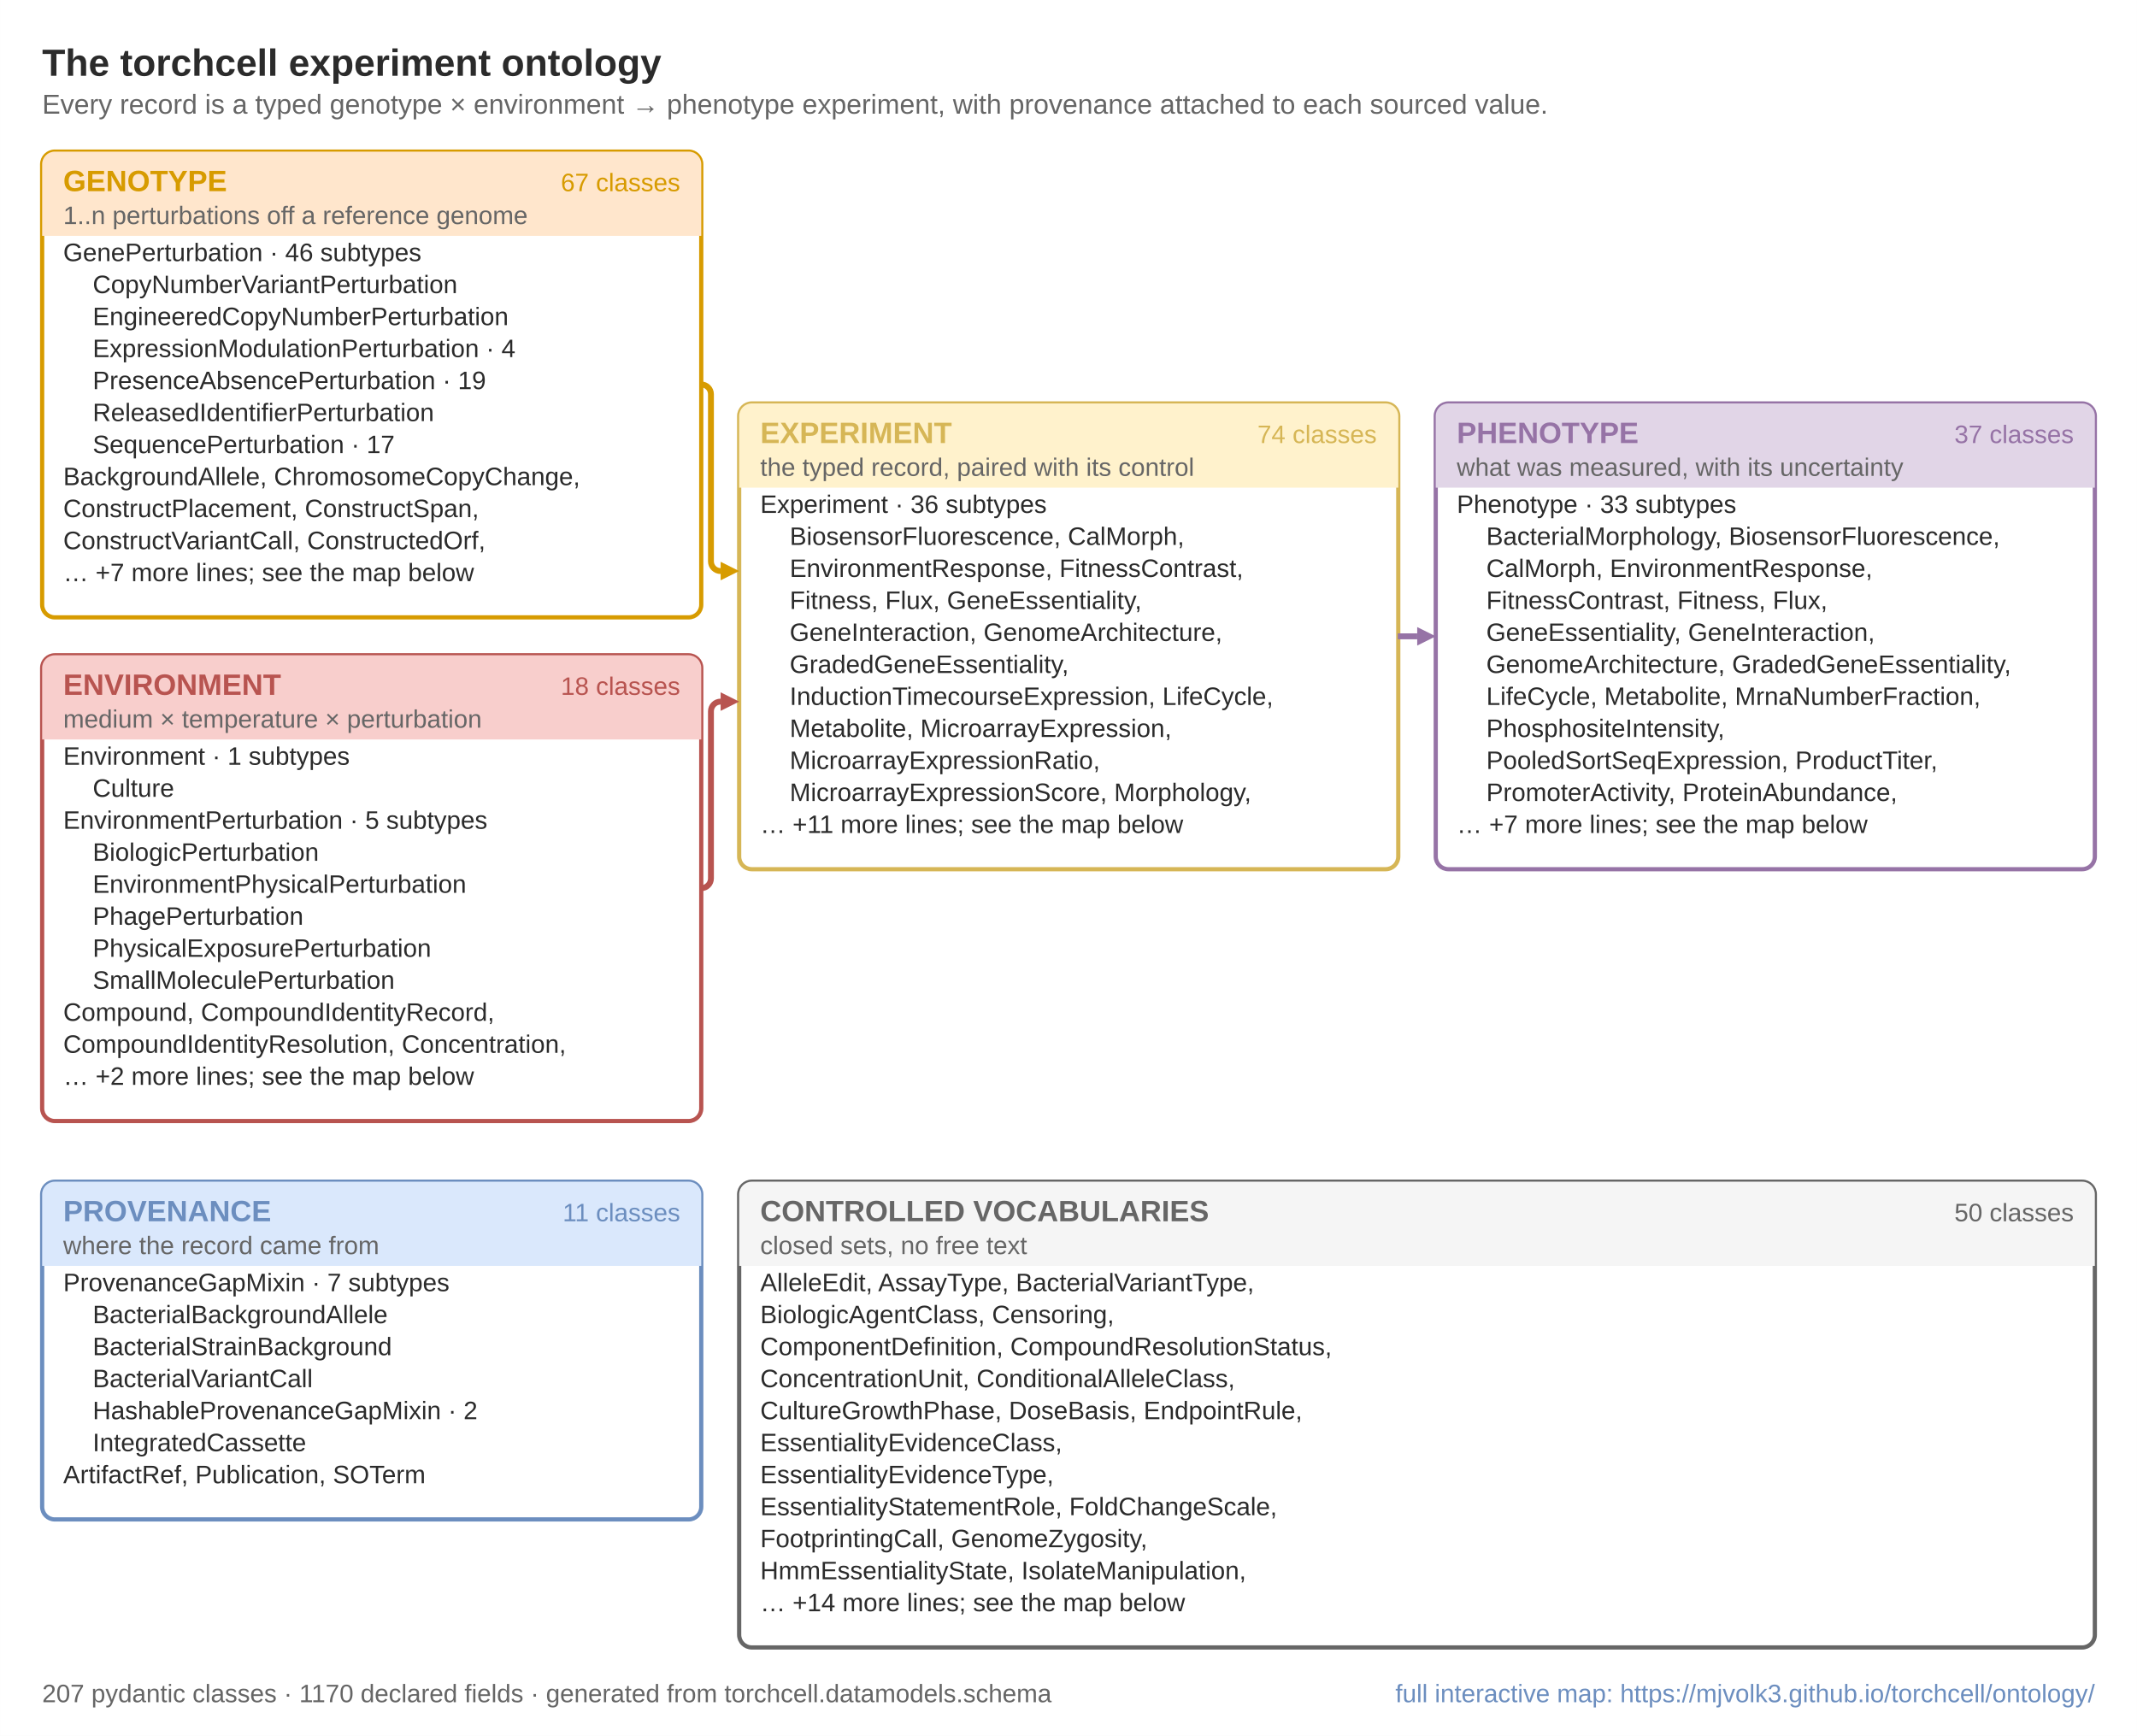
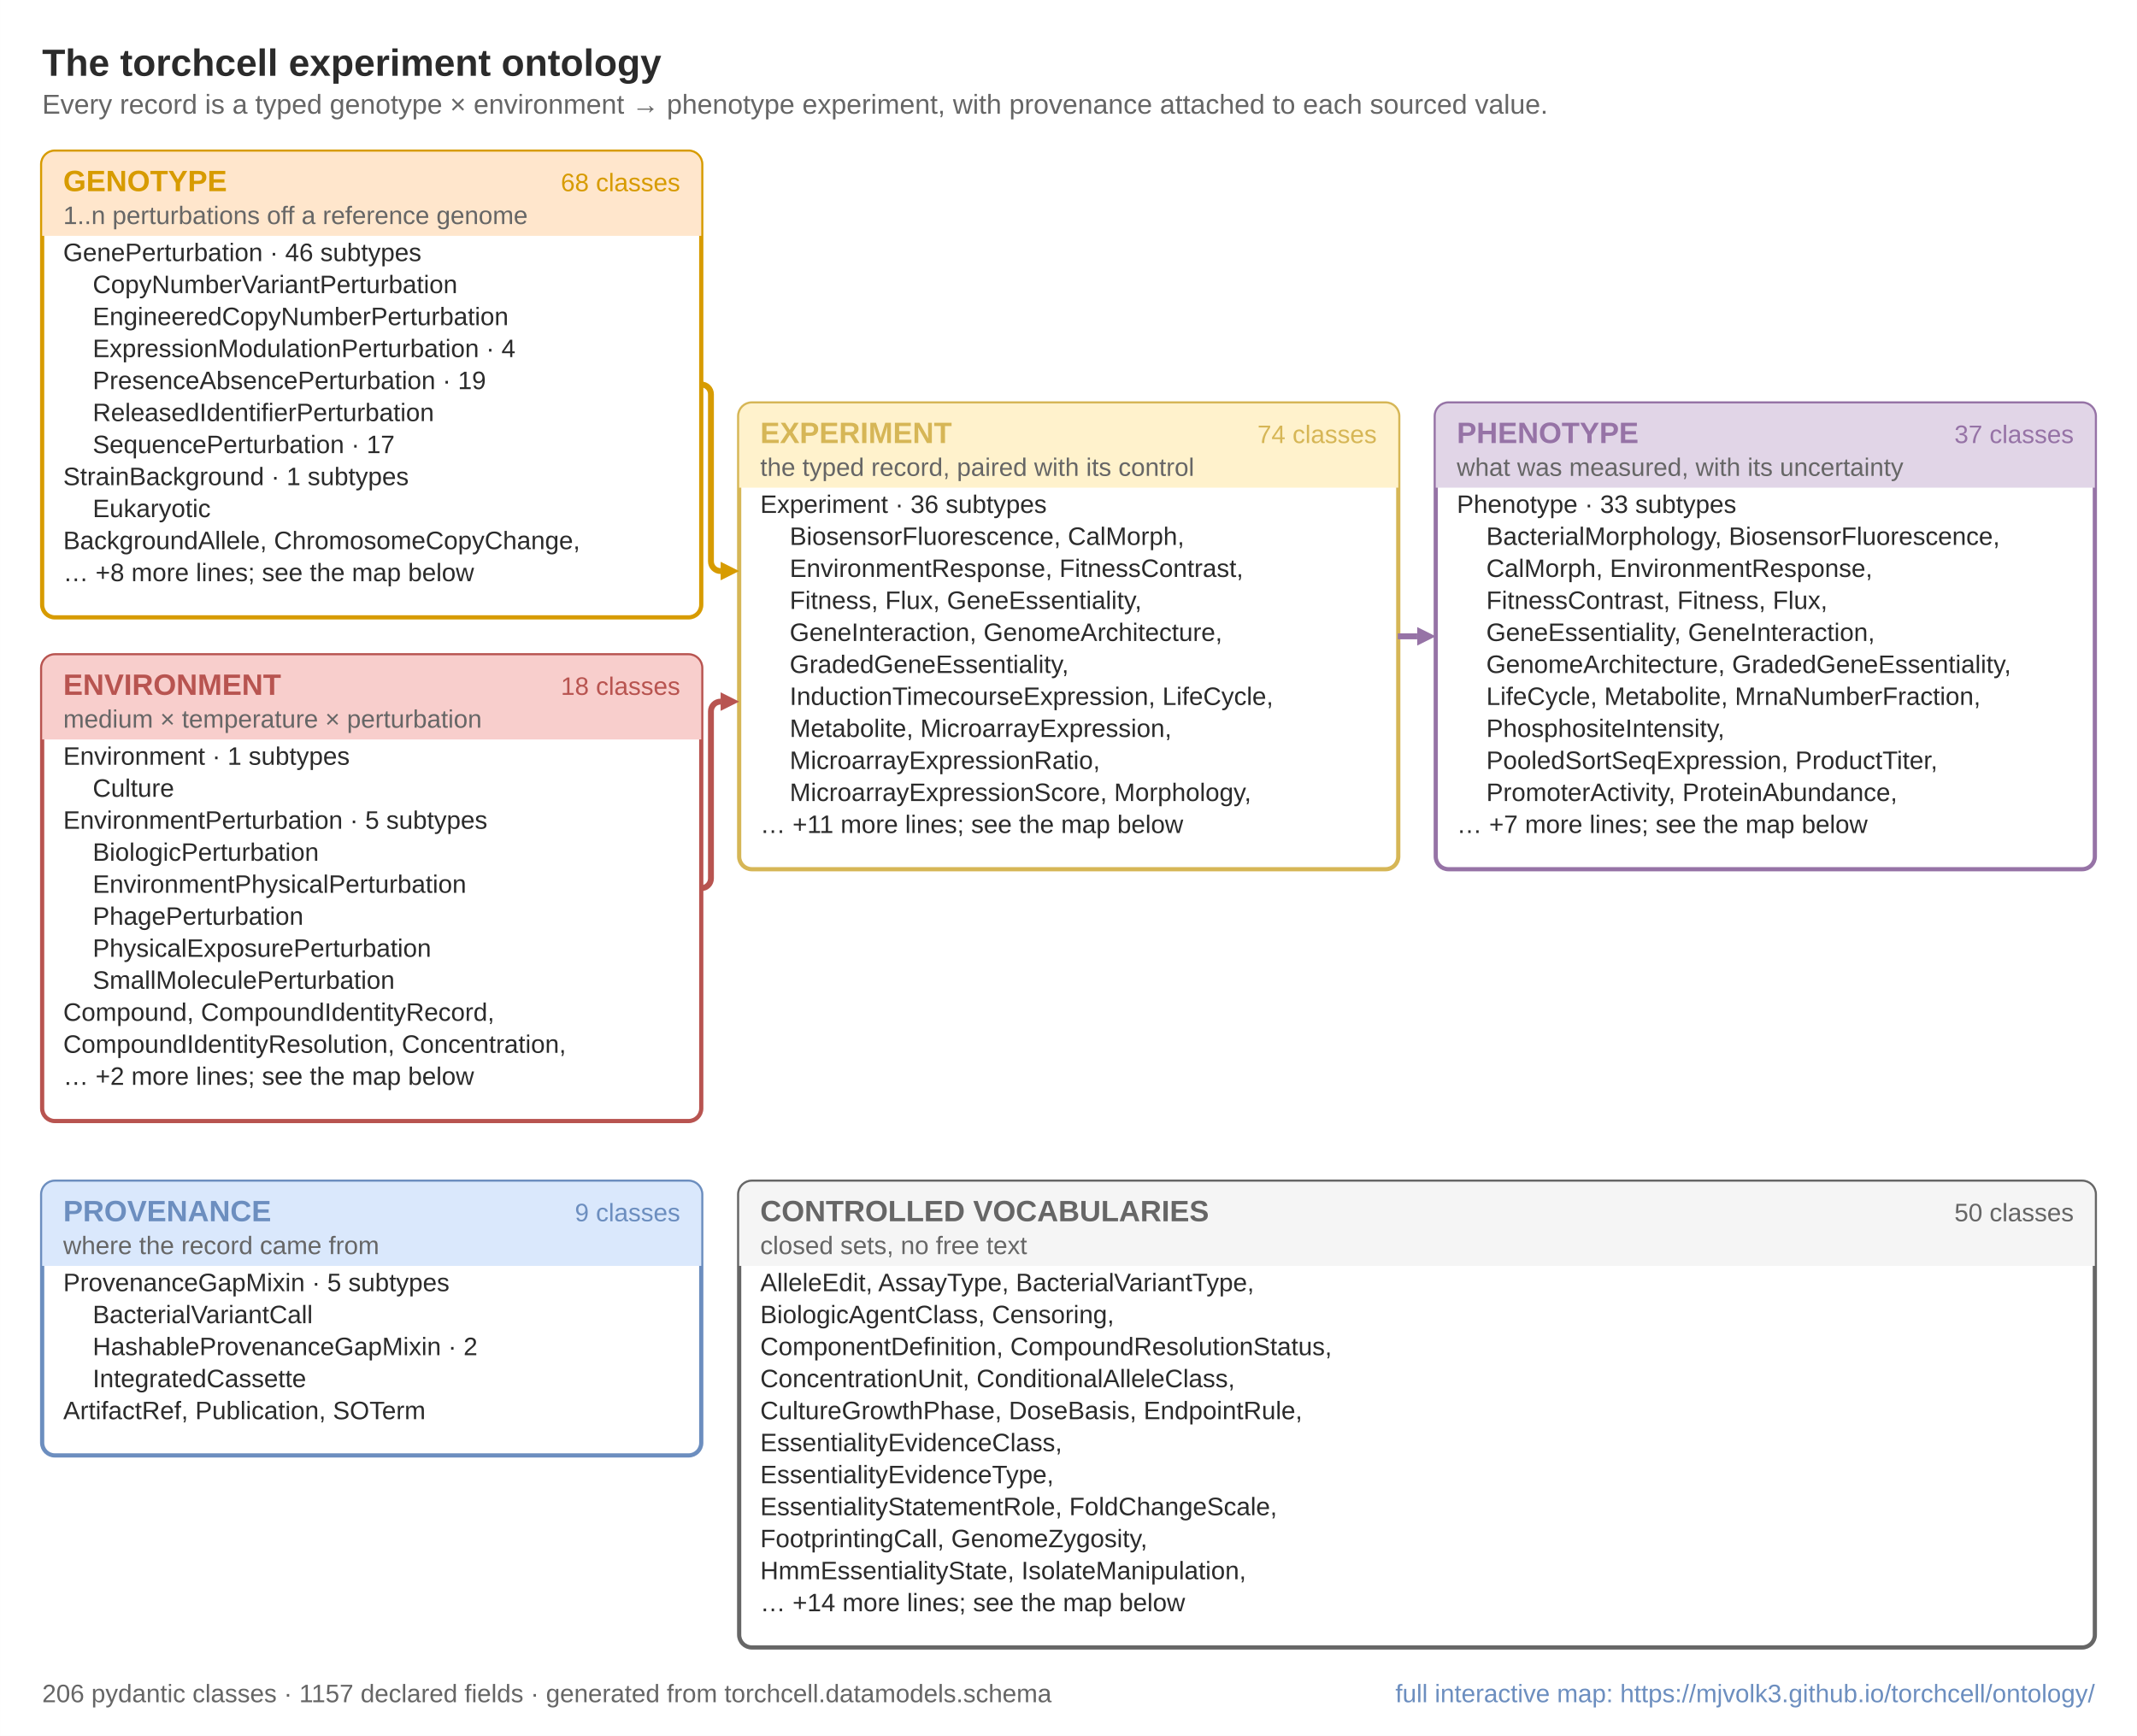
<svg xmlns="http://www.w3.org/2000/svg" width="179.00mm" height="145.41mm" viewBox="0 0 507.4 412.2" font-family="Arial, Helvetica, sans-serif">
  <style>text{font-family:Arial,Helvetica,sans-serif}</style>
  <rect width="100%" height="100%" fill="#FFFFFF" />
  <text x="10.0" y="18.0" font-size="9" font-weight="700" fill="#2B2B2B">The torchcell experiment ontology</text>
  <text x="10.0" y="27.0" font-size="6.5" fill="#666666">Every record is a typed genotype × environment → phenotype experiment, with provenance attached to each sourced value.</text>
  <rect x="10.0" y="36.0" width="156.5" height="110.6" rx="3" fill="#FFFFFF" stroke="#D79B00" stroke-width="1" />
  <path d="M10.0 39.0 a3 3 0 0 1 3 -3 h150.5 a3 3 0 0 1 3 3 v17.0 h-156.5 Z" fill="#FFE6CC" />
  <text x="15.0" y="45.4" font-size="7" font-weight="700" fill="#D79B00">GENOTYPE</text>
-   <text x="161.5" y="45.4" font-size="6" text-anchor="end" fill="#D79B00">67 classes</text>
+   <text x="161.5" y="45.4" font-size="6" text-anchor="end" fill="#D79B00">68 classes</text>
  <text x="15.0" y="53.2" font-size="6" fill="#666666">1..n perturbations off a reference genome</text>
  <text x="15.0" y="62.0" font-size="6" fill="#2B2B2B">GenePerturbation  ·  46 subtypes</text>
  <text x="22.0" y="69.6" font-size="6" fill="#2B2B2B">CopyNumberVariantPerturbation</text>
  <text x="22.0" y="77.2" font-size="6" fill="#2B2B2B">EngineeredCopyNumberPerturbation</text>
  <text x="22.0" y="84.8" font-size="6" fill="#2B2B2B">ExpressionModulationPerturbation  ·  4</text>
  <text x="22.0" y="92.4" font-size="6" fill="#2B2B2B">PresenceAbsencePerturbation  ·  19</text>
  <text x="22.0" y="100.0" font-size="6" fill="#2B2B2B">ReleasedIdentifierPerturbation</text>
  <text x="22.0" y="107.6" font-size="6" fill="#2B2B2B">SequencePerturbation  ·  17</text>
-   <text x="15.0" y="115.2" font-size="6" fill="#2B2B2B">BackgroundAllele, ChromosomeCopyChange,</text>
-   <text x="15.0" y="122.8" font-size="6" fill="#2B2B2B">ConstructPlacement, ConstructSpan,</text>
-   <text x="15.0" y="130.4" font-size="6" fill="#2B2B2B">ConstructVariantCall, ConstructedOrf,</text>
-   <text x="15.0" y="138.0" font-size="6" fill="#2B2B2B">…  +7 more lines; see the map below</text>
+   <text x="15.0" y="115.2" font-size="6" fill="#2B2B2B">StrainBackground  ·  1 subtypes</text>
+   <text x="22.0" y="122.8" font-size="6" fill="#2B2B2B">Eukaryotic</text>
+   <text x="15.0" y="130.4" font-size="6" fill="#2B2B2B">BackgroundAllele, ChromosomeCopyChange,</text>
+   <text x="15.0" y="138.0" font-size="6" fill="#2B2B2B">…  +8 more lines; see the map below</text>
  <rect x="10.0" y="155.6" width="156.5" height="110.6" rx="3" fill="#FFFFFF" stroke="#B85450" stroke-width="1" />
  <path d="M10.0 158.6 a3 3 0 0 1 3 -3 h150.5 a3 3 0 0 1 3 3 v17.0 h-156.5 Z" fill="#F8CECC" />
  <text x="15.0" y="165.0" font-size="7" font-weight="700" fill="#B85450">ENVIRONMENT</text>
  <text x="161.5" y="165.0" font-size="6" text-anchor="end" fill="#B85450">18 classes</text>
  <text x="15.0" y="172.8" font-size="6" fill="#666666">medium × temperature × perturbation</text>
  <text x="15.0" y="181.6" font-size="6" fill="#2B2B2B">Environment  ·  1 subtypes</text>
  <text x="22.0" y="189.2" font-size="6" fill="#2B2B2B">Culture</text>
  <text x="15.0" y="196.8" font-size="6" fill="#2B2B2B">EnvironmentPerturbation  ·  5 subtypes</text>
  <text x="22.0" y="204.4" font-size="6" fill="#2B2B2B">BiologicPerturbation</text>
  <text x="22.0" y="212.0" font-size="6" fill="#2B2B2B">EnvironmentPhysicalPerturbation</text>
  <text x="22.0" y="219.6" font-size="6" fill="#2B2B2B">PhagePerturbation</text>
  <text x="22.0" y="227.2" font-size="6" fill="#2B2B2B">PhysicalExposurePerturbation</text>
  <text x="22.0" y="234.8" font-size="6" fill="#2B2B2B">SmallMoleculePerturbation</text>
  <text x="15.0" y="242.4" font-size="6" fill="#2B2B2B">Compound, CompoundIdentityRecord,</text>
  <text x="15.0" y="250.0" font-size="6" fill="#2B2B2B">CompoundIdentityResolution, Concentration,</text>
  <text x="15.0" y="257.6" font-size="6" fill="#2B2B2B">…  +2 more lines; see the map below</text>
  <rect x="175.5" y="95.8" width="156.5" height="110.6" rx="3" fill="#FFFFFF" stroke="#D6B656" stroke-width="1" />
  <path d="M175.5 98.8 a3 3 0 0 1 3 -3 h150.5 a3 3 0 0 1 3 3 v17.0 h-156.5 Z" fill="#FFF2CC" />
  <text x="180.5" y="105.2" font-size="7" font-weight="700" fill="#D6B656">EXPERIMENT</text>
  <text x="326.9" y="105.2" font-size="6" text-anchor="end" fill="#D6B656">74 classes</text>
  <text x="180.5" y="113.0" font-size="6" fill="#666666">the typed record, paired with its control</text>
  <text x="180.5" y="121.8" font-size="6" fill="#2B2B2B">Experiment  ·  36 subtypes</text>
  <text x="187.5" y="129.4" font-size="6" fill="#2B2B2B">BiosensorFluorescence, CalMorph,</text>
  <text x="187.5" y="137.0" font-size="6" fill="#2B2B2B">EnvironmentResponse, FitnessContrast,</text>
  <text x="187.5" y="144.6" font-size="6" fill="#2B2B2B">Fitness, Flux, GeneEssentiality,</text>
  <text x="187.5" y="152.2" font-size="6" fill="#2B2B2B">GeneInteraction, GenomeArchitecture,</text>
  <text x="187.5" y="159.8" font-size="6" fill="#2B2B2B">GradedGeneEssentiality,</text>
  <text x="187.5" y="167.4" font-size="6" fill="#2B2B2B">InductionTimecourseExpression, LifeCycle,</text>
  <text x="187.5" y="175.0" font-size="6" fill="#2B2B2B">Metabolite, MicroarrayExpression,</text>
  <text x="187.5" y="182.6" font-size="6" fill="#2B2B2B">MicroarrayExpressionRatio,</text>
  <text x="187.5" y="190.2" font-size="6" fill="#2B2B2B">MicroarrayExpressionScore, Morphology,</text>
  <text x="180.5" y="197.8" font-size="6" fill="#2B2B2B">…  +11 more lines; see the map below</text>
  <rect x="340.9" y="95.8" width="156.5" height="110.6" rx="3" fill="#FFFFFF" stroke="#9673A6" stroke-width="1" />
  <path d="M340.9 98.8 a3 3 0 0 1 3 -3 h150.5 a3 3 0 0 1 3 3 v17.0 h-156.5 Z" fill="#E1D5E7" />
  <text x="345.9" y="105.2" font-size="7" font-weight="700" fill="#9673A6">PHENOTYPE</text>
  <text x="492.4" y="105.2" font-size="6" text-anchor="end" fill="#9673A6">37 classes</text>
  <text x="345.9" y="113.0" font-size="6" fill="#666666">what was measured, with its uncertainty</text>
  <text x="345.9" y="121.8" font-size="6" fill="#2B2B2B">Phenotype  ·  33 subtypes</text>
  <text x="352.9" y="129.4" font-size="6" fill="#2B2B2B">BacterialMorphology, BiosensorFluorescence,</text>
  <text x="352.9" y="137.0" font-size="6" fill="#2B2B2B">CalMorph, EnvironmentResponse,</text>
  <text x="352.9" y="144.6" font-size="6" fill="#2B2B2B">FitnessContrast, Fitness, Flux,</text>
  <text x="352.9" y="152.2" font-size="6" fill="#2B2B2B">GeneEssentiality, GeneInteraction,</text>
  <text x="352.9" y="159.8" font-size="6" fill="#2B2B2B">GenomeArchitecture, GradedGeneEssentiality,</text>
  <text x="352.9" y="167.4" font-size="6" fill="#2B2B2B">LifeCycle, Metabolite, MrnaNumberFraction,</text>
  <text x="352.9" y="175.0" font-size="6" fill="#2B2B2B">PhosphositeIntensity,</text>
  <text x="352.9" y="182.6" font-size="6" fill="#2B2B2B">PooledSortSeqExpression, ProductTiter,</text>
  <text x="352.9" y="190.2" font-size="6" fill="#2B2B2B">PromoterActivity, ProteinAbundance,</text>
  <text x="345.9" y="197.8" font-size="6" fill="#2B2B2B">…  +7 more lines; see the map below</text>
-   <rect x="10.0" y="280.6" width="156.5" height="80.2" rx="3" fill="#FFFFFF" stroke="#6C8EBF" stroke-width="1" />
+   <rect x="10.0" y="280.6" width="156.5" height="65.0" rx="3" fill="#FFFFFF" stroke="#6C8EBF" stroke-width="1" />
  <path d="M10.0 283.6 a3 3 0 0 1 3 -3 h150.5 a3 3 0 0 1 3 3 v17.0 h-156.5 Z" fill="#DAE8FC" />
  <text x="15.0" y="290.0" font-size="7" font-weight="700" fill="#6C8EBF">PROVENANCE</text>
-   <text x="161.5" y="290.0" font-size="6" text-anchor="end" fill="#6C8EBF">11 classes</text>
+   <text x="161.5" y="290.0" font-size="6" text-anchor="end" fill="#6C8EBF">9 classes</text>
  <text x="15.0" y="297.8" font-size="6" fill="#666666">where the record came from</text>
-   <text x="15.0" y="306.6" font-size="6" fill="#2B2B2B">ProvenanceGapMixin  ·  7 subtypes</text>
-   <text x="22.0" y="314.2" font-size="6" fill="#2B2B2B">BacterialBackgroundAllele</text>
-   <text x="22.0" y="321.8" font-size="6" fill="#2B2B2B">BacterialStrainBackground</text>
-   <text x="22.0" y="329.4" font-size="6" fill="#2B2B2B">BacterialVariantCall</text>
-   <text x="22.0" y="337.0" font-size="6" fill="#2B2B2B">HashableProvenanceGapMixin  ·  2</text>
-   <text x="22.0" y="344.6" font-size="6" fill="#2B2B2B">IntegratedCassette</text>
-   <text x="15.0" y="352.2" font-size="6" fill="#2B2B2B">ArtifactRef, Publication, SOTerm</text>
+   <text x="15.0" y="306.6" font-size="6" fill="#2B2B2B">ProvenanceGapMixin  ·  5 subtypes</text>
+   <text x="22.0" y="314.2" font-size="6" fill="#2B2B2B">BacterialVariantCall</text>
+   <text x="22.0" y="321.8" font-size="6" fill="#2B2B2B">HashableProvenanceGapMixin  ·  2</text>
+   <text x="22.0" y="329.4" font-size="6" fill="#2B2B2B">IntegratedCassette</text>
+   <text x="15.0" y="337.0" font-size="6" fill="#2B2B2B">ArtifactRef, Publication, SOTerm</text>
  <rect x="175.5" y="280.6" width="321.9" height="110.6" rx="3" fill="#FFFFFF" stroke="#666666" stroke-width="1" />
  <path d="M175.5 283.6 a3 3 0 0 1 3 -3 h315.9 a3 3 0 0 1 3 3 v17.0 h-321.9 Z" fill="#F5F5F5" />
  <text x="180.5" y="290.0" font-size="7" font-weight="700" fill="#666666">CONTROLLED VOCABULARIES</text>
  <text x="492.4" y="290.0" font-size="6" text-anchor="end" fill="#666666">50 classes</text>
  <text x="180.5" y="297.8" font-size="6" fill="#666666">closed sets, no free text</text>
  <text x="180.5" y="306.6" font-size="6" fill="#2B2B2B">AlleleEdit, AssayType, BacterialVariantType,</text>
  <text x="180.5" y="314.2" font-size="6" fill="#2B2B2B">BiologicAgentClass, Censoring,</text>
  <text x="180.5" y="321.8" font-size="6" fill="#2B2B2B">ComponentDefinition, CompoundResolutionStatus,</text>
  <text x="180.5" y="329.4" font-size="6" fill="#2B2B2B">ConcentrationUnit, ConditionalAlleleClass,</text>
  <text x="180.5" y="337.0" font-size="6" fill="#2B2B2B">CultureGrowthPhase, DoseBasis, EndpointRule,</text>
  <text x="180.5" y="344.6" font-size="6" fill="#2B2B2B">EssentialityEvidenceClass,</text>
  <text x="180.5" y="352.2" font-size="6" fill="#2B2B2B">EssentialityEvidenceType,</text>
  <text x="180.5" y="359.8" font-size="6" fill="#2B2B2B">EssentialityStatementRole, FoldChangeScale,</text>
  <text x="180.5" y="367.4" font-size="6" fill="#2B2B2B">FootprintingCall, GenomeZygosity,</text>
  <text x="180.5" y="375.0" font-size="6" fill="#2B2B2B">HmmEssentialityState, IsolateManipulation,</text>
  <text x="180.5" y="382.6" font-size="6" fill="#2B2B2B">…  +14 more lines; see the map below</text>
  <path d="M166.5 91.3 H166.5 A2.3 2.3 0 0 1 168.8 93.6 V133.3 A2.3 2.3 0 0 0 171.1 135.6 H171.1" fill="none" stroke="#D79B00" stroke-width="1.4" stroke-linecap="butt" stroke-linejoin="round" />
  <path d="M175.5 135.6 l-4.4 -2.2 v4.4 Z" fill="#D79B00" />
  <path d="M166.5 210.9 H166.5 A2.3 2.3 0 0 0 168.8 208.6 V168.9 A2.3 2.3 0 0 1 171.1 166.6 H171.1" fill="none" stroke="#B85450" stroke-width="1.4" stroke-linecap="butt" stroke-linejoin="round" />
  <path d="M175.5 166.6 l-4.4 -2.2 v4.4 Z" fill="#B85450" />
  <path d="M331.9 151.1 H336.5" fill="none" stroke="#9673A6" stroke-width="1.4" stroke-linecap="butt" stroke-linejoin="round" />
  <path d="M340.9 151.1 l-4.4 -2.2 v4.4 Z" fill="#9673A6" />
-   <text x="10.0" y="404.2" font-size="6" fill="#666666">207 pydantic classes · 1170 declared fields · generated from torchcell.datamodels.schema</text>
+   <text x="10.0" y="404.2" font-size="6" fill="#666666">206 pydantic classes · 1157 declared fields · generated from torchcell.datamodels.schema</text>
  <text x="497.4" y="404.2" font-size="6" text-anchor="end" fill="#6C8EBF">full interactive map: https://mjvolk3.github.io/torchcell/ontology/</text>
</svg>
